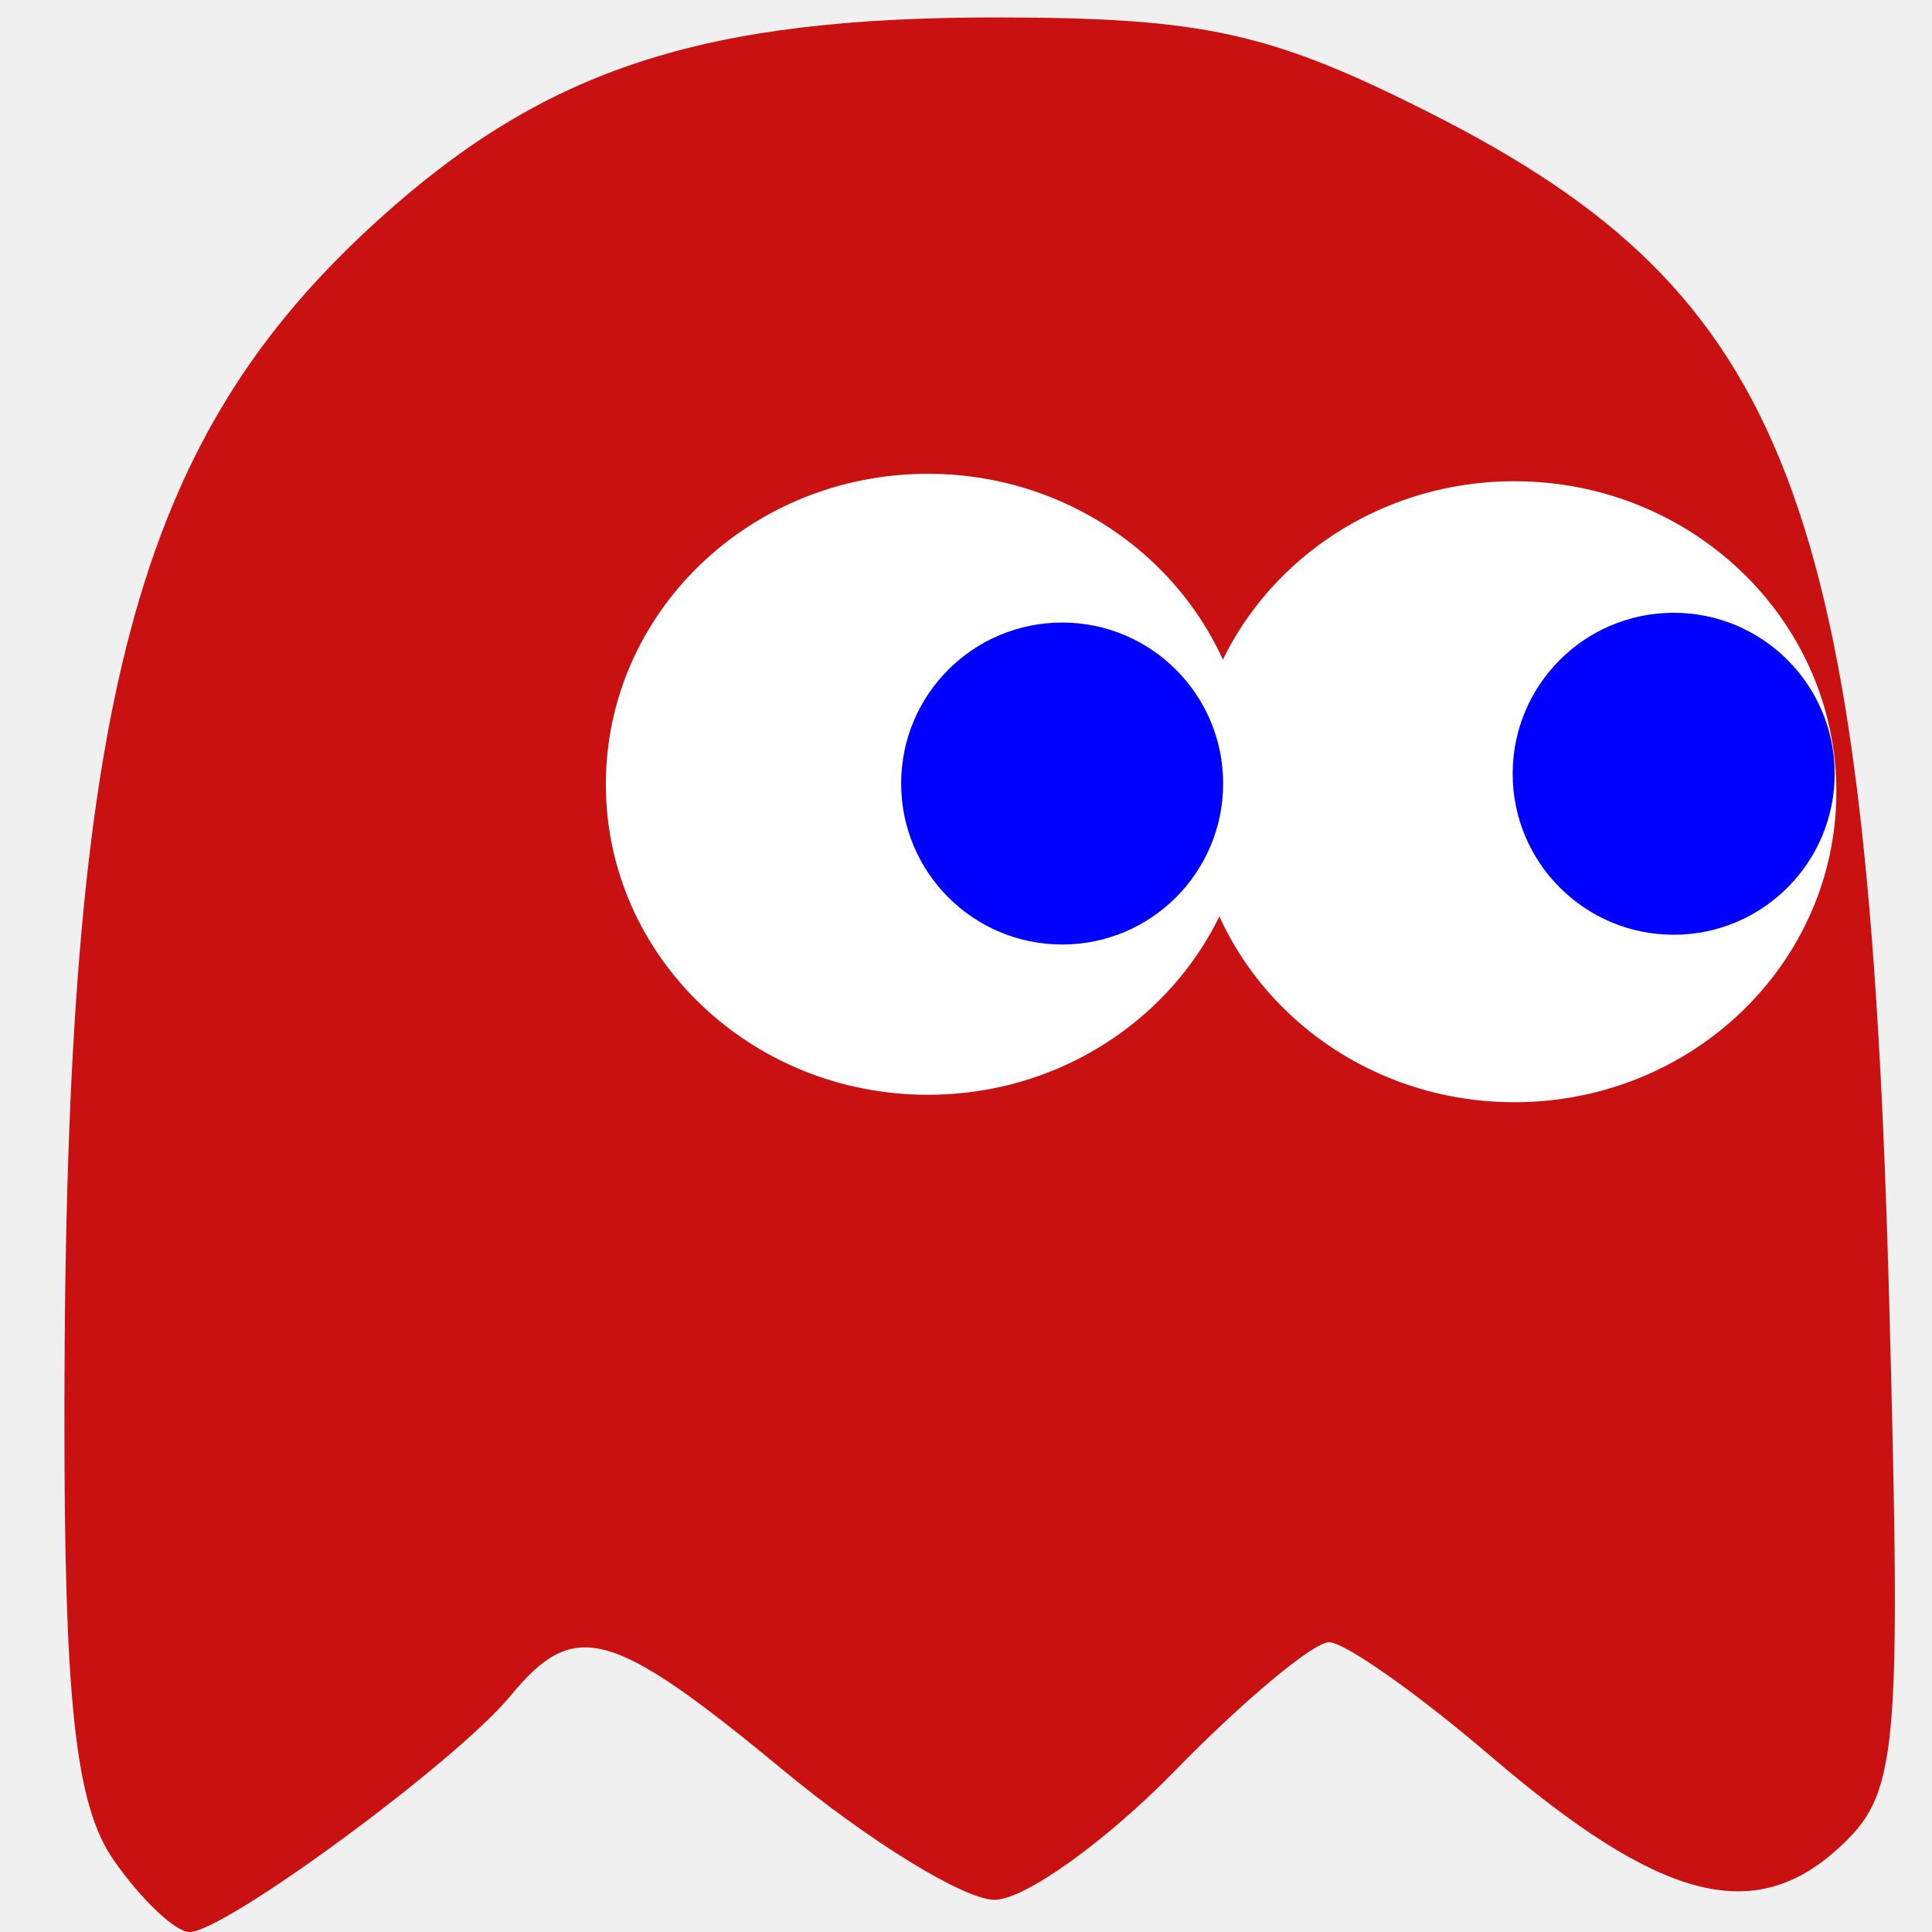
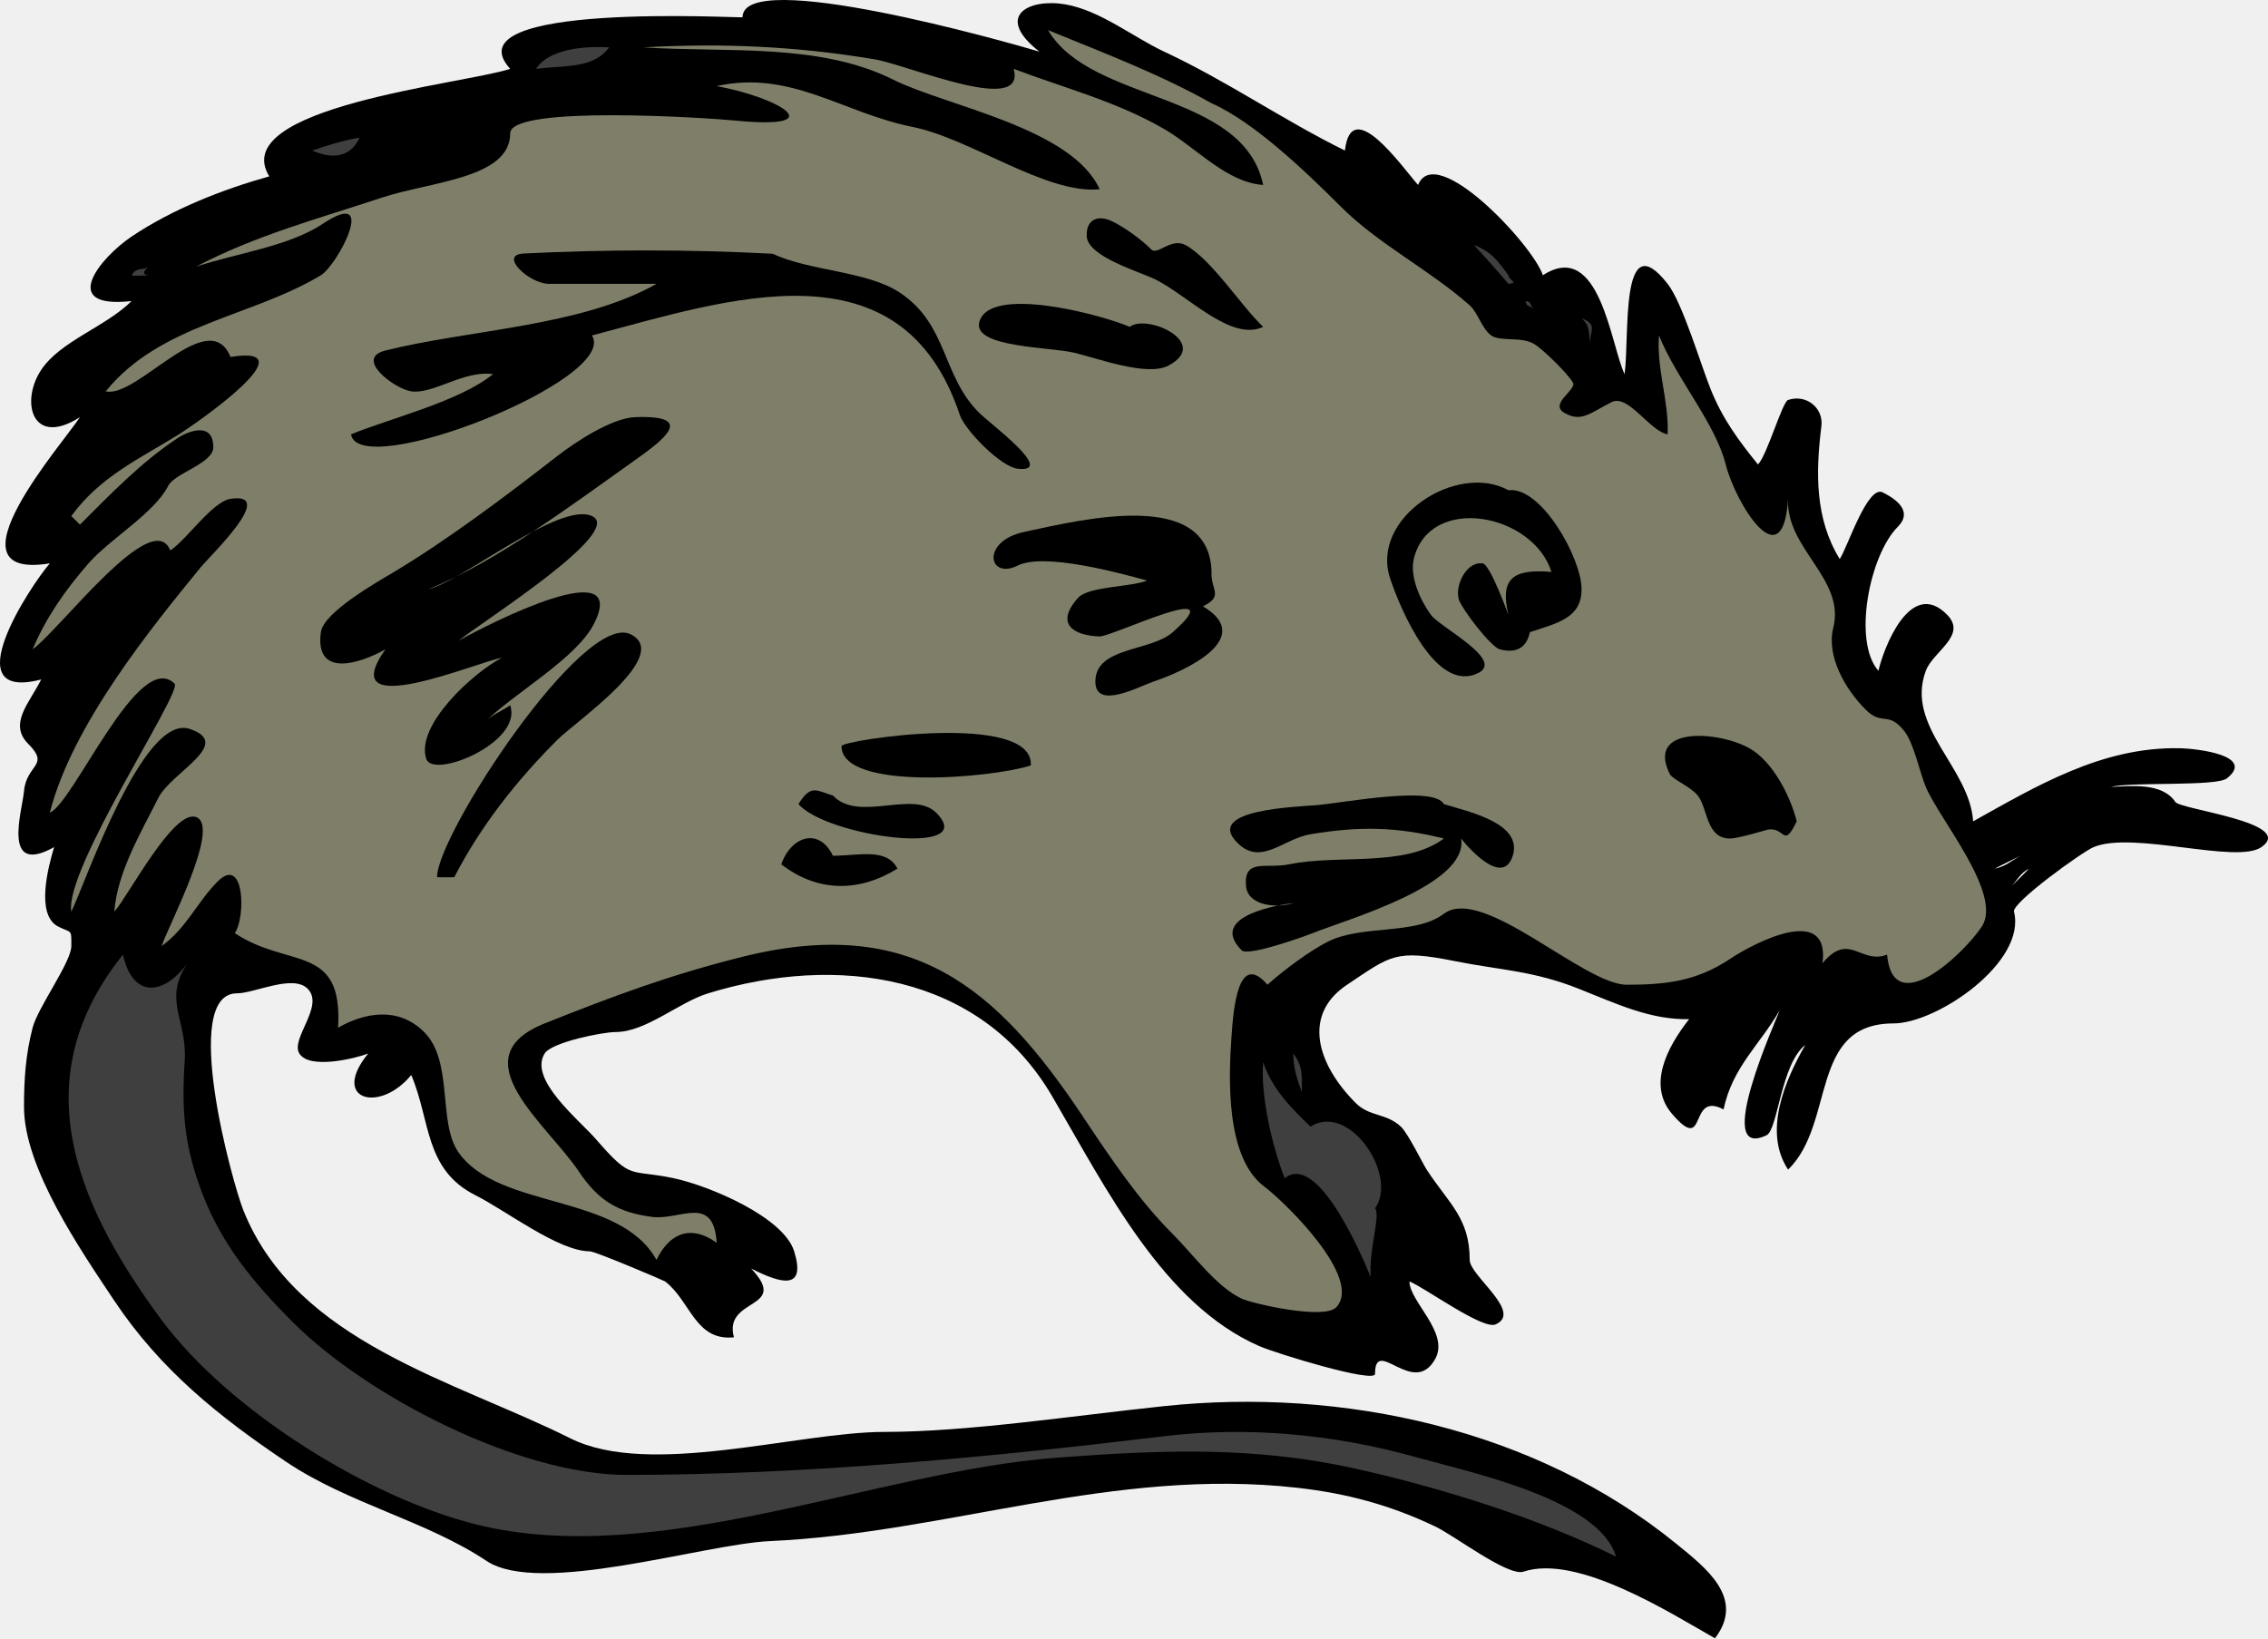
- <svg xmlns="http://www.w3.org/2000/svg" width="60" height="60" id="svg3209" version="1.1">
-   <defs id="defs3211" />
-   <g id="layer1" transform="translate(-620.1475,-462.0915)">
-     <g id="g3048" transform="translate(169.6996,-110.9135)">
-       <path style="fill:#ca1111" d="m 453.985,630.783 c -1.203,-1.717 -1.552,-4.958 -1.537,-14.25 0.036,-21.779 2.19,-29.871 9.777,-36.725 5.183,-4.683 10.07,-6.272 19.247,-6.261 6.373,0.008 8.457,0.471 13.422,2.984 11.102,5.619 13.563,12.025 14.228,37.027 0.374,14.076 0.27,15.17 -1.607,16.869 -2.626,2.377 -5.537,1.597 -10.773,-2.884 -2.273,-1.945 -4.532,-3.537 -5.02,-3.537 -0.488,0 -2.646,1.8 -4.794,4 -2.148,2.2 -4.666,4 -5.594,4 -0.928,0 -3.866,-1.8 -6.529,-4 -5.383,-4.448 -6.509,-4.757 -8.505,-2.333 -1.68,2.041 -8.873,7.333 -9.966,7.333 -0.436,0 -1.494,-1 -2.35,-2.223 z m 28.759,-24.895 c 1.201,-0.614 2.9,-2.016 3.775,-3.114 1.576,-1.979 1.613,-1.974 4.164,0.576 3.54,3.54 7.202,4.284 11.351,2.306 3.998,-1.907 4.676,-5.329 1.155,-5.832 -2.471,-0.352 -3.684,-3.59 -1.584,-4.227 4.844,-1.467 4.924,-1.538 3.905,-3.441 -1.366,-2.552 -6.469,-4.522 -9.648,-3.725 -1.433,0.36 -3.733,1.782 -5.112,3.16 l -2.506,2.506 -2.323,-2.506 c -4.549,-4.909 -12.115,-4.152 -15.04,1.504 -1.776,3.434 -1.79,5.672 -0.057,8.799 2.447,4.415 7.672,6.165 11.92,3.993 z m -0.936,-7.335 c -0.775,-2.021 0.378,-3.548 2.679,-3.548 1.404,0 1.941,0.692 1.941,2.5 0,1.846 -0.531,2.5 -2.031,2.5 -1.117,0 -2.282,-0.653 -2.589,-1.452 z" id="Blinky">
-         </path>
-       <path transform="matrix(1.12,0,0,1.018868,-61.32166,-12.3137)" d="m 507.857,598.612 c 0,5.227 -3.997,9.464 -8.929,9.464 -4.931,0 -8.929,-4.237 -8.929,-9.464 0,-5.227 3.997,-9.464 8.929,-9.464 4.931,0 8.929,4.237 8.929,9.464 z" id="path3004" style="fill:#ffffff;fill-opacity:1" />
-       <path transform="matrix(1.12,0,0,1.018868,-79.53593,-12.54456)" d="m 507.857,598.612 c 0,5.227 -3.997,9.464 -8.929,9.464 -4.931,0 -8.929,-4.237 -8.929,-9.464 0,-5.227 3.997,-9.464 8.929,-9.464 4.931,0 8.929,4.237 8.929,9.464 z" id="path3004-1" style="fill:#ffffff;fill-opacity:1" />
-       <path transform="matrix(1.75991,0,0,1.68502,-365.3443,-410.6997)" d="m 485.126,598.235 c 0,1.639 -1.272,2.967 -2.841,2.967 -1.569,0 -2.841,-1.329 -2.841,-2.967 0,-1.639 1.272,-2.967 2.841,-2.967 1.569,0 2.841,1.329 2.841,2.967 z" id="path3026" style="fill:#0000ff;fill-opacity:1" />
-       <path transform="matrix(1.75991,0,0,1.68502,-346.3532,-411.003)" d="m 485.126,598.235 c 0,1.639 -1.272,2.967 -2.841,2.967 -1.569,0 -2.841,-1.329 -2.841,-2.967 0,-1.639 1.272,-2.967 2.841,-2.967 1.569,0 2.841,1.329 2.841,2.967 z" id="path3026-7" style="fill:#0000ff;fill-opacity:1" />
-     </g>
-   </g>
+ <svg xmlns="http://www.w3.org/2000/svg" height="300.854" id="Layer_1" space="preserve" style="overflow:visible;enable-background:new 0 0 416.412 300.854;" version="1.1" viewBox="0 0 416.412 300.854" width="416.412">
+   <defs id="defs54" />
+   <path d="M246.933,27.648c1.164-10.403,10.517,3.042,13.432,6.317  c3.253-8.05,21.168,11.128,22.907,16.582c10.477-6.789,12.478,12.973,15.011,18.161c0.942-7.032-0.896-27.818,7.9-16.582  c2.718,3.471,5.997,14.592,7.899,19.345c2.161,5.396,5.1,9.406,8.689,13.818c1.671-1.672,4.446-11.482,5.53-11.844  c3.398-1.134,6.521,1.543,6.115,4.796c-1.062,8.497-1.198,17.011,3.364,24.42c1.437-2.137,5.092-13.646,7.9-12.24  c2.745,1.373,5.478,3.604,2.766,6.317c-5.231,5.235-8.318,21.101-3.555,26.453c0.83-3.837,5.814-17.297,12.64-10.265  c3.681,3.792-2.627,6.701-3.949,10.265c-3.811,10.27,8.057,17.721,8.689,27.636c11.581-6.444,23.637-13.72,37.918-13.423  c3.373,0.07,13.914,1.36,8.69,5.527c-1.943,1.551-17.617,0.603-21.33,1.579c3.557-0.14,9.416-0.89,11.851,2.763  c0.931,1.397,22.244,3.795,15.799,8.291c-4.562,3.182-23.579-3.039-30.809,0c-2.171,0.913-15.019,10.229-14.615,11.845  c2.329,9.324-14.172,20.53-22.12,20.53c-15.57,0-10.605,18.353-19.354,26.846c-4.669-7.019-0.48-16.55,3.16-22.898  c-4.501,3.537-5.039,15.589-7.109,16.582c-10.077,4.835,1.907-21.378,2.37-22.899c-3.535,6.207-8.648,10.376-10.271,18.162  c-6.566-3.476-2.865,8.519-9.479,0.789c-4.431-5.178-1.041-12.018,3.159-17.371c-6.979,0.181-13.268-2.778-20.144-5.527  c-8.456-3.382-14.356-3.424-22.91-5.132c-10.963-2.188-11.676-1.034-19.749,4.343c-8.37,5.574-5.397,14.736,1.58,21.714  c2.572,2.572,5.563,1.804,8.295,4.344c1.31,1.218,4.003,6.765,4.739,7.895c4.107,6.3,7.899,8.891,7.899,16.583  c0,2.915,9.843,9.637,4.739,11.844c-2.348,1.016-12.861-6.686-15.799-7.896c-0.026,3.669,7.389,9.401,4.74,14.212  c-3.98,7.23-11.061-4.299-11.061,2.764c0,1.799-18.115-3.718-21.329-5.132c-17.508-7.706-27.92-28.662-37.92-45.798  c-13.242-22.691-39.652-26.185-63.199-18.951c-5.387,1.654-11.427,7.107-16.984,7.107c-2.344,0-11.741,1.863-13.036,3.948  c-2.976,4.792,6.352,12.176,9.48,15.792c6.634,7.669,6.021,5.361,14.22,7.106c6.588,1.402,20.189,7.15,22.12,13.424  c2.213,7.193-2.328,5.992-7.899,3.158c7.22,7.651-5.168,5.2-3.16,12.634c-7.14,0.723-7.936-6.656-12.641-10.265  c-0.195-0.149-12.799-5.527-13.825-5.527c-5.735,0-15.489-7.546-20.934-10.266c-9.493-4.741-8.255-13.751-11.85-22.109  c-5.839,7.114-14.888,4.57-7.9-3.947c-2.279,0.883-10.791,2.995-12.64,0c-1.672-2.707,4.598-8.654,1.58-11.845  c-2.673-2.825-9.794,0.789-13.034,0.789c-10.435,0-0.877,34.724,1.185,39.876c9.702,24.24,38.894,31.274,60.039,41.851  c14.53,7.267,41.744-1.186,57.67-1.186c15.253,0,34.473-2.96,51.349-4.737c32.791-3.453,68.189,4.244,94.008,25.268  c5.442,4.432,12.755,10.011,7.111,17.371c-7.979-4.519-25.228-15.546-35.154-12.239c-2.814,0.938-12.596-6.571-16.195-8.291  c-8.309-3.971-16.292-6.087-25.281-7.106c-33.74-3.827-64.252,8.305-96.897,9.787c-12.199,0.554-42.261,10.137-52.014,3.638  c-11.069-7.377-25.381-10.537-36.734-18.162c-12.403-8.33-23.175-16.975-31.6-29.61c-6.192-9.287-16.589-24.393-16.589-35.582  c0-5.084,0.296-9.591,1.58-14.558c0.977-3.778,7.1-12.021,7.11-15.005c0.011-3.218,0.07-2.333-2.371-3.552  c-4.245-2.121-1.872-10.998-0.79-14.608c-9.706,5.397-5.851-6.676-5.529-10.265c0.447-4.998,4.833-4.643,0.79-8.686  c-3.692-3.692,0.201-7.507,2.37-11.844c-16.131,4.217-2.004-17.167,1.58-21.319c-19.903,3.25,2.604-22.26,5.53-26.847  c-8.788,5.626-10.999-2.839-7.11-8.686c3.53-5.307,11.829-7.89,16.589-12.634c-13.658,1.521-5.637-8.062,0-11.844  c7.508-5.037,16.638-8.631,25.28-11.055c-7.839-12.734,35.64-16.939,44.239-19.741C82.292,0.188,136.335,3.377,136.335,3.17  c0-9.261,48.579,4.543,54.509,6.317c-8.42-6.583-1.897-9.831,4.74-8.686c6.444,1.112,12.42,6,18.169,8.686  C225.313,14.889,235.474,21.991,246.933,27.648" id="path3" style="fill-rule:evenodd;clip-rule:evenodd;" />
+   <path d="M222.444,18.962c7.8,3.422,17.453,12.703,23.698,18.951  c6.979,6.981,16.25,11.561,23.7,18.162c1.502,1.331,2.258,4.334,3.95,5.527c1.703,1.201,5.564,0.142,7.9,1.579  c1.72,1.058,6.212,5.476,7.109,7.106c0.711,1.291-4.432,3.867-1.579,5.528c3.143,1.83,4.795-0.029,8.689-1.974  c3.043-1.52,6.946,5.311,10.27,5.922c0.262-6.196-2.065-11.949-1.581-18.161c3.043,7.715,10.346,16.113,12.246,23.688  c1.772,7.068,10.492,21.354,11.454,6.316c-0.452,9.156,10.549,14.68,8.296,23.689c-1.304,5.208,2.21,11.288,5.926,15.002  c3.08,3.081,4.104,0.179,7.107,3.948c1.756,2.204,2.829,7.572,3.952,10.265c2.47,5.923,14.216,19.742,10.269,25.663  c-3.438,5.16-16.297,17.221-17.38,5.132c-4.813,1.893-6.938-4.346-11.851,1.58c1.428-10.976-12.428-3.826-16.984-0.79  c-6.222,4.146-11.889,4.737-18.959,4.737c-7.896,0-26.469-18.353-33.574-13.028c-5.313,3.981-14.942,1.941-21.271,5.103  c-3.136,1.566-8.034,5.132-11.118,7.926c-5.453-6.322-6.258,4.626-6.6,9.419c-0.557,7.786-1.091,22.325,6.006,27.645  c3.874,2.903,18.155,16.861,13.232,22.158c-2.204,2.371-15.376-0.653-17.38-1.58c-4.589-2.122-8.918-8.122-12.64-11.844  c-6.316-6.316-11.312-13.804-16.589-21.714c-15.765-23.63-31.366-36.976-62.468-29.202c-13.16,3.29-23.566,7.143-36.281,12.226  c-15.825,6.326,0.495,18.509,6.319,27.241c3.624,5.433,7.358,7.498,13.43,8.291c5.111,0.667,11.261-4.252,11.849,4.737  c-5.101-3.602-8.869-1.391-11.059,3.158c-6.799-12.311-28.946-9.188-36.339-19.74c-3.882-5.54-0.875-16.671-6.32-22.108  c-4.775-4.769-11.007-3.541-15.8-0.789c0.936-15.529-9.121-10.801-18.96-17.372c2.054-3.023,1.771-14.404-3.16-9.476  c-3.73,3.727-5.697,8.544-10.27,11.843c1.101-3.472,10.958-22.037,6.32-23.687c-4.169-1.483-12.494,14.604-15.01,17.372  c0.514-7.195,4.878-14.491,8.076-20.881c2.36-4.717,13.928-9.953,5.75-12.678C26.266,131,15.816,161.809,13.097,167.41  c-1.359-7.706,20.435-40.376,18.96-41.85c-6.571-6.567-18.455,21.795-22.91,23.688c4.089-16.134,18.721-34.078,27.65-45.008  c1.885-2.308,14.145-13.957,5.53-12.634c-3.352,0.515-7.975,7.441-11.06,9.476c-3.285-8.165-20.216,14.507-25.28,18.161  c2.518-5.931,5.987-10.874,10.27-15.792c3.848-4.418,12.137-9.263,14.615-14.213c1.185-2.368,8.294-4.127,8.294-7.106  c0-4.563-4.243-3.226-6.714-1.58c-6.586,4.388-12.176,10.196-17.775,15.792c-0.527-0.526-1.053-1.053-1.58-1.58  c5.333-7.323,12.714-10.606,19.75-15.002c3.055-1.909,24.264-16.592,9.479-14.213c-3.997-9.75-17.162,7.677-22.91,6.317  c9.976-12.333,26.764-13.652,39.5-21.32c3.042-1.831,10.714-16.352,0.395-9.475c-6.29,4.192-15.84,5.409-23.305,7.896  c10.9-5.748,22.375-8.771,33.97-12.634c8.989-2.995,23.7-3.524,23.7-11.844c0-5.262,36.516-2.821,41.08-2.369  c18.048,1.79,8.805-4.063-3.161-6.317c13.667-2.994,23.083,4.931,35.945,7.502c10.629,2.124,24.59,12.43,34.364,11.449  c-5.136-11.316-28.075-15.219-37.919-20.135c-13.652-6.818-30.749-4.918-45.819-5.923c14.548-0.808,28.018-0.202,42.396,2.194  c6.169,1.028,27.974,10.475,25.544,1.754c9.371,3.544,18.959,6.006,27.649,11.055c5.907,3.432,11.433,9.807,18.169,10.265  c-3.65-17.351-31.551-14.945-39.498-28.426C202.494,9.649,212.995,13.641,222.444,18.962" id="path5" style="fill-rule:evenodd;clip-rule:evenodd;fill:#7F7F69;" />
+   <path d="M111.846,8.697c-2.916,4.007-8.366,3.273-13.43,3.948  C100.704,9.077,106.929,8.415,111.846,8.697" id="path7" style="fill-rule:evenodd;clip-rule:evenodd;fill:#3F3F3F;" />
+   <path d="M66.026,25.279c-1.597,3.485-4.799,4.09-8.69,2.369  C60.171,26.67,63.136,25.741,66.026,25.279" id="path9" style="fill-rule:evenodd;clip-rule:evenodd;fill:#3F3F3F;" />
+   <path d="M231.923,60.022c-5.847,2.783-13.774-5.699-19.749-8.685  c-2.84-1.42-12.394-4.146-12.639-7.896c-0.199-3.054,1.982-4.142,4.739-2.764c2.408,1.203,5.292,3.315,7.11,5.133  c1.146,1.146,3.673-2.257,6.321-0.79C222.463,47.655,227.957,56.286,231.923,60.022" id="path11" style="fill-rule:evenodd;clip-rule:evenodd;" />
+   <path d="M141.865,46.599c6.821,3.202,17.379,3.157,23.349,7.136  c8.872,5.913,7.64,15.155,14.571,22.08c2.012,2.011,14.22,11.019,7.109,10.265c-3.197-0.339-9.764-7.169-10.665-9.871  c-10.716-32.147-42.437-21.249-67.544-14.607c5.079,8.04-42.735,26.909-44.239,18.161c7.229-2.968,19.931-6.042,26.069-11.055  c-5.295-0.777-10.995,3.743-15.009,3.159c-3.034-0.441-10.57-6.044-4.74-7.501c15.534-3.881,35.833-4.372,49.769-12.239  c-6.583,0-13.167,0-19.75,0c-3.589,0-9.333-5.337-4.655-5.571C111.467,45.789,126.529,45.792,141.865,46.599" id="path13" style="fill-rule:evenodd;clip-rule:evenodd;" />
+   <path d="M276.952,50.547c-0.017,0.851,2.053,1.396,0,1.58  c-2.056-2.418-4.154-4.779-6.319-7.107C273.794,46.155,275.063,48.003,276.952,50.547" id="path15" style="fill-rule:evenodd;clip-rule:evenodd;fill:#3F3F3F;" />
+   <path d="M27.316,48.968c-0.955,0.775-1.334,1.458,0,1.579  c-0.962-0.02-2.229,0.23-3.16,0C25.153,48.89,26.377,49.73,27.316,48.968" id="path17" style="fill-rule:evenodd;clip-rule:evenodd;fill:#3F3F3F;" />
+   <path d="M281.693,56.864c-1.044-1.043-1.377-0.336-1.581-1.579  C281.359,55.486,280.649,55.82,281.693,56.864" id="path19" style="fill-rule:evenodd;clip-rule:evenodd;fill:#3F3F3F;" />
+   <path d="M207.435,60.022c3.13-2.461,14.949,2.908,7.11,7.107  c-3.921,2.1-13.018-1.344-17.381-2.369c-4.438-1.042-18.437-0.957-17.38-5.527C181.389,52.291,201.846,57.647,207.435,60.022" id="path21" style="fill-rule:evenodd;clip-rule:evenodd;" />
+   <path d="M291.963,63.181c-0.344-2.031,0.12-3.19-1.58-4.738  C293.566,59.694,291.732,60.811,291.963,63.181" id="path23" style="fill-rule:evenodd;clip-rule:evenodd;fill:#3F3F3F;" />
+   <path d="M78.667,108.189c6.369-1.538,24.009-16.141,30.019-13.424  c6.193,2.8-20.361,19.522-24.489,22.899c5.869-3.295,31.421-16.225,24.884-3.159c-3.197,6.39-14.643,12.738-20.145,18.162  c1.481-1.496,3.076-2.023,4.74-3.159c2.366,6.853-14.16,13.603-15.405,9.871c-2.041-6.119,8.525-15.799,13.824-18.556  c-3.893,0.493-31.116,12.253-21.33-1.58c-4.781,2.684-13.013,5.287-11.85-3.158c0.509-3.697,10.462-9.274,13.43-11.054  c9.838-5.9,20.297-13.756,30.02-21.32c3.487-2.713,10.062-6.951,14.22-7.106c11.144-0.417,5.536,3.979,0,7.896  C105.365,92.438,91.306,103.095,78.667,108.189" id="path25" style="fill-rule:evenodd;clip-rule:evenodd;" />
+   <path d="M276.952,90.027c6.059-0.744,13.431,12.543,13.431,18.161  c0,5.257-4.241,6.18-9.479,7.896c-0.125,0.041-0.436,4.518-5.53,3.158c-1.702-0.455-6.946-7.4-7.506-9.08  c-0.833-2.5,1.298-7.1,4.346-6.711c1.405,0.179,4.787,9.62,4.738,9.475c-1.598-6.604,0.738-8.525,7.901-7.896  c-3.407-10.817-22.418-14.355-25.281-2.369c-0.777,3.256,1.248,7.673,3.162,10.265c1.708,2.313,13.538,8.239,8.689,10.66  c-7.759,3.872-14.3-11.681-16.195-17.372C251.521,95.083,267.537,84.801,276.952,90.027" id="path27" style="fill-rule:evenodd;clip-rule:evenodd;" />
+   <path d="M222.444,105.031c-0.185,3.333,2.339,4.38-1.58,6.316  c9.931,5.892-3.538,11.971-9.085,13.819c-2.582,0.86-10.665,5.304-10.665,0c0-6.448,10.142-5.459,14.22-9.081  c11.348-10.077-11.199,0.857-13.431,0.79c-4.525-0.138-8.419-2.14-3.95-7.107c1.907-2.12,9.73-1.943,12.639-3.158  c-5.02-1.386-18.898-5.162-23.699-2.763c-5.442,2.719-6.866-4.452,1.15-6.168C199.015,95.328,222.047,89.656,222.444,105.031" id="path29" style="fill-rule:evenodd;clip-rule:evenodd;" />
+   <path d="M83.406,161.093c-1.052,0.023-2.107,0-3.16,0  c-0.088-7.694,26.878-48.947,35.55-44.613c7.709,3.854-10.093,16.016-13.43,19.346C94.973,143.202,88.297,151.596,83.406,161.093" id="path31" style="fill-rule:evenodd;clip-rule:evenodd;" />
+   <path d="M189.265,140.563c-7.058,2.309-34.76,4.749-34.76-3.553  C154.505,135.914,189.881,130.547,189.265,140.563" id="path33" style="fill-rule:evenodd;clip-rule:evenodd;" />
+   <path d="M329.883,150.828c-2.549,5.294-2.118,0.735-5.53,1.58  c-0.181,0.045-5.278,1.579-6.716,1.579c-4.437,0-4.042-5.526-5.924-7.896c-1.293-1.628-4.642-2.961-5.135-3.948  c-4.411-8.818,8.836-7.968,14.615-4.738C325.405,139.758,328.697,146.057,329.883,150.828" id="path35" style="fill-rule:evenodd;clip-rule:evenodd;" />
+   <path d="M152.925,146.09c4.75,5.013,14.692-1.106,18.959,3.159  c8.18,8.174-19.998,4.46-25.28-1.58C148.912,143.858,150.025,145.266,152.925,146.09" id="path37" style="fill-rule:evenodd;clip-rule:evenodd;" />
+   <path d="M265.103,147.669c4.533,1.394,14.519,3.479,12.642,9.476  c-1.804,5.767-8.168-1.464-9.481-3.159c1.439,8.508-20.802,14.793-27.253,17.371c-1.753,0.701-11.873,4.322-13.035,3.158  c-5.646-5.649,4.284-8.014,9.479-8.685c-3.007,0.989-8.386,0.568-8.689-3.159c-0.417-5.111,3.692-3.088,7.9-3.947  c9.293-1.898,21.195,0.629,28.438-4.738c-8.721-2.179-15.59-2.272-24.488-0.79c-5.056,0.842-9.087,5.917-13.431,1.579  c-6.172-6.164,10.947-6.594,14.74-6.938C246.938,147.382,263.294,144.234,265.103,147.669" id="path39" style="fill-rule:evenodd;clip-rule:evenodd;" />
+   <path d="M152.925,157.146c4.775,0,9.856-1.522,11.85,2.369  c-7.125,4.386-14.669,4.34-21.331-0.79C145.251,153.52,150.404,151.886,152.925,157.146" id="path41" style="fill-rule:evenodd;clip-rule:evenodd;" />
+   <path d="M370.961,157.146c-1.616,0.893-2.76,1.977-4.738,2.369  C367.801,158.724,369.376,157.923,370.961,157.146" id="path43" style="fill-rule:evenodd;clip-rule:evenodd;fill:#FFFFFF;" />
+   <path d="M369.382,162.672c1.078-1.198,1.586-2.323,3.16-3.157  C371.488,160.567,370.436,161.619,369.382,162.672" id="path45" style="fill-rule:evenodd;clip-rule:evenodd;fill:#FFFFFF;" />
+   <path d="M34.427,176.886c-4.595,6.788-0.013,10.466-0.512,17.94  c-0.615,9.23-0.051,15.812,3.261,24.42c3.607,9.376,9.394,16.364,16.605,23.572c13.792,13.783,41.732,28.031,61.249,28.031  c32.821,0,67.289-3.303,98.724-7.106c14.902-1.803,30.834-0.505,46.61,3.947c9.468,2.672,33.276,7.644,36.339,18.162  c-14.328-7.115-32.258-12.692-47.927-16.174c-18.648-4.143-35.8-3.415-54.772-1.988c-33.22,2.497-73.549,20.515-106.59,12.253  c-19.776-4.944-45.402-20.907-57.728-37.521c-16.73-22.55-24.827-45.008-7.11-67.117C24.361,183.332,29.963,182.9,34.427,176.886" id="path47" style="fill-rule:evenodd;clip-rule:evenodd;fill:#3F3F3F;" />
+   <path d="M239.034,200.574c-0.914-2.387-1.585-4.559-1.581-7.106  C239.281,195.882,239.001,197.673,239.034,200.574" id="path49" style="fill-rule:evenodd;clip-rule:evenodd;fill:#3F3F3F;" />
+   <path d="M240.613,206.892c7.155-4.554,16.145,9.005,11.85,15.001  c1.076,1.322-1.212,7.711-0.789,12.635c-2.155-5.285-9.927-22.841-15.799-18.161c-2.353-5.981-4.474-15.357-3.952-21.319  C233.508,199.883,236.998,203.423,240.613,206.892" id="path51" style="fill-rule:evenodd;clip-rule:evenodd;fill:#3F3F3F;" />
</svg>
